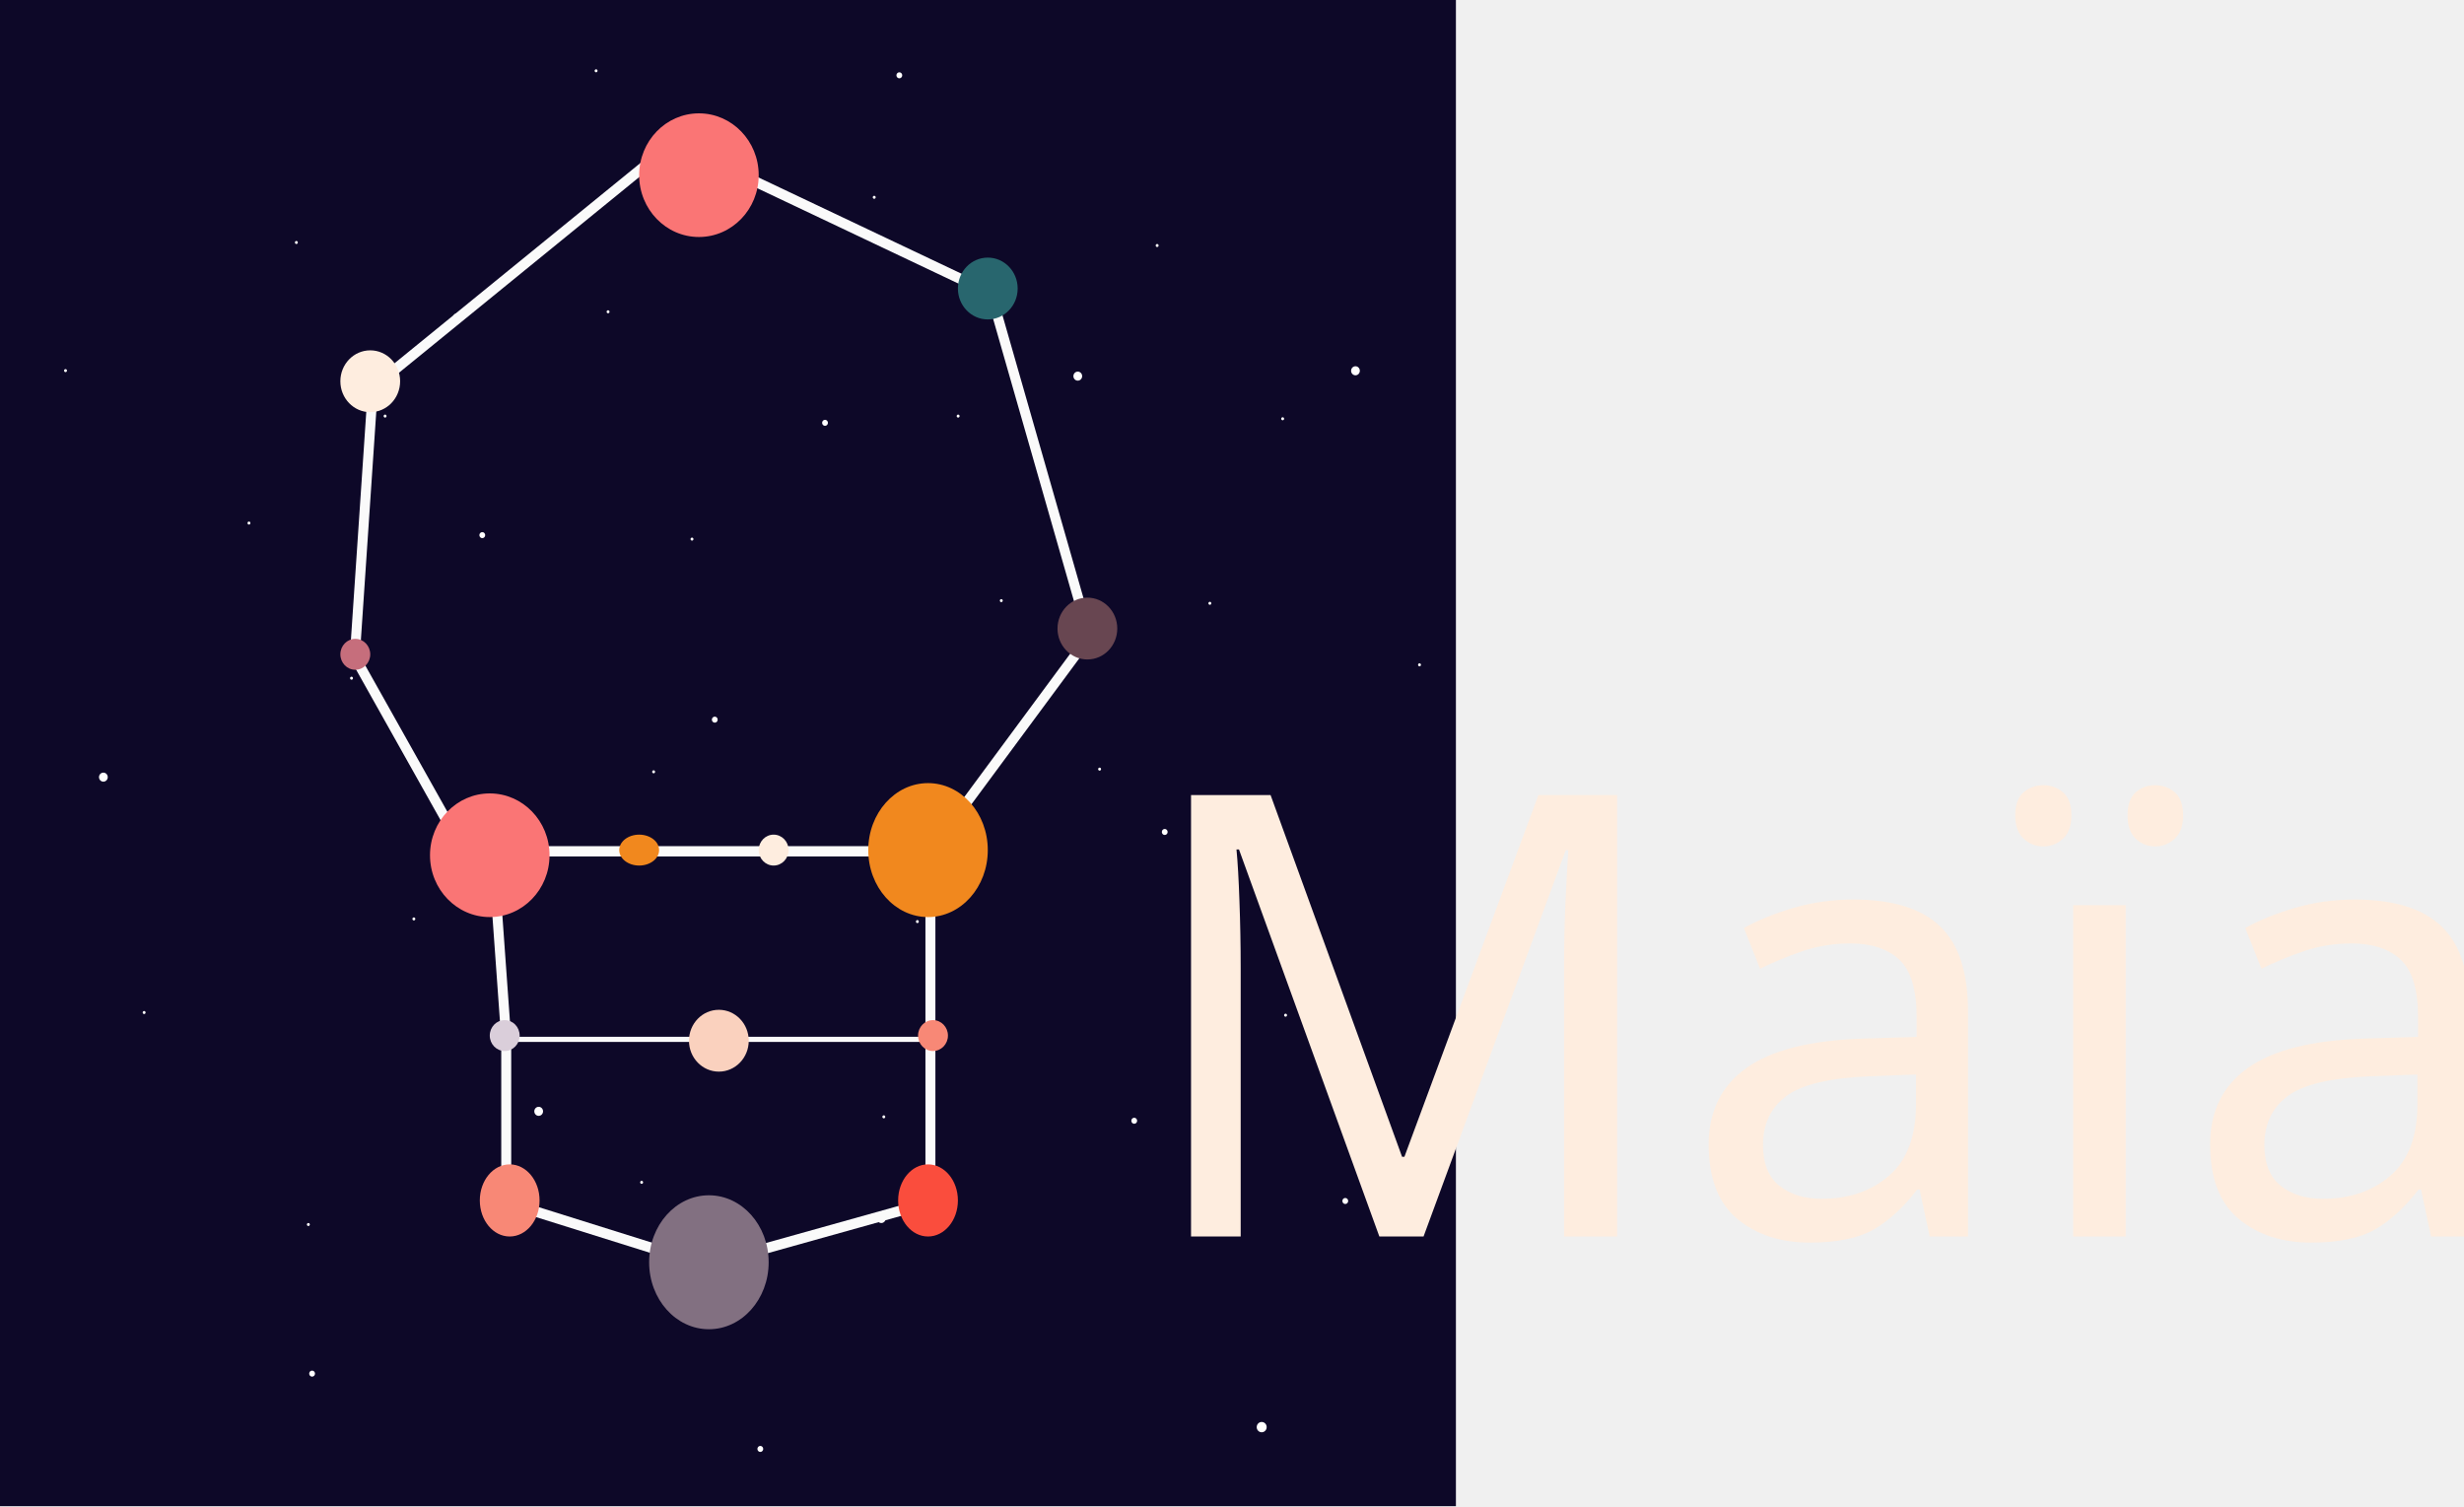
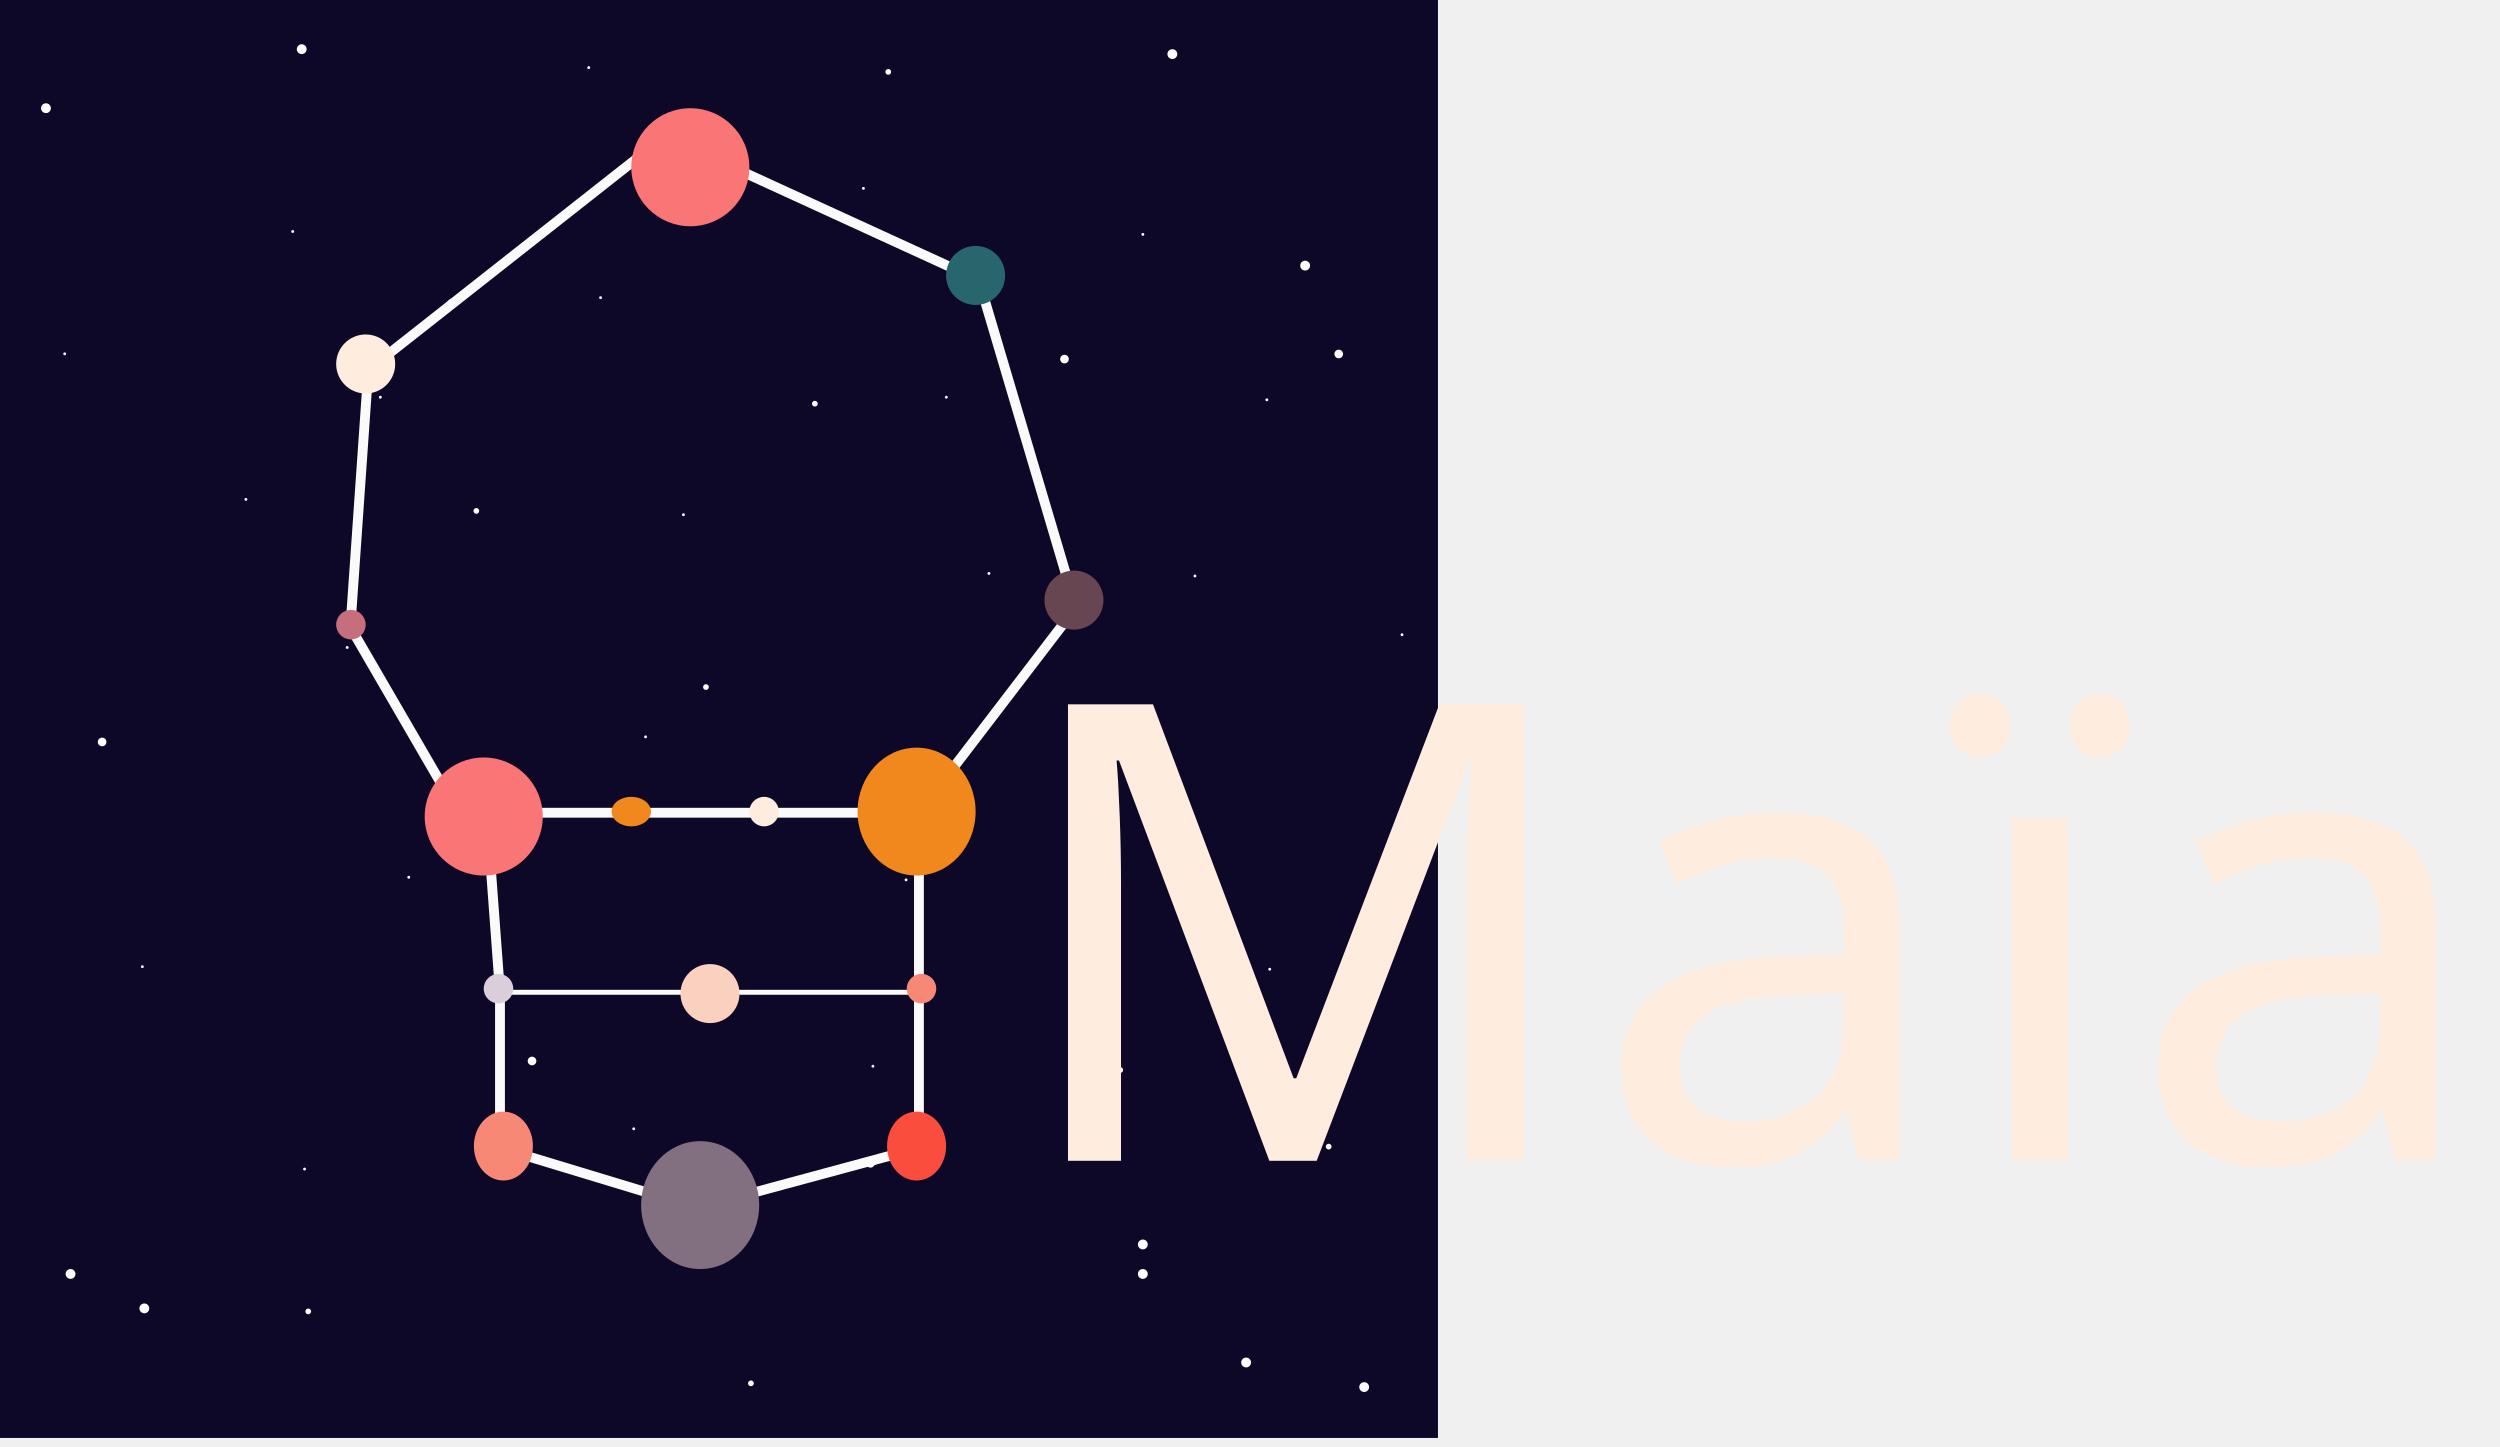
- <svg xmlns="http://www.w3.org/2000/svg" id="svg931" version="1.1" viewBox="0 0 239.13 146.171" height="146.171" width="239.13">
-   <defs id="defs935" />
-   <g transform="matrix(0.9666468,0,0,1,-31.73405,-38)" data-name="Groupe 632" id="Groupe_632">
-     <g transform="translate(1045.829,-1123)" data-name="Groupe 519" id="Groupe_519">
-       <g transform="translate(-1013,1161)" data-name="Groupe 518" id="Groupe_518">
-         <path fill="#0d0828" d="M 0,0 H 146.171 V 146.171 H 0 Z" data-name="Tracé 1" id="Tracé_1" />
-         <circle fill="#fff" transform="translate(128.631,40.493)" r="0.146" cy="0.146" cx="0.146" data-name="Ellipse 116" id="Ellipse_116" />
-         <circle fill="#fff" transform="translate(91.957,89.292)" r="0.146" cy="0.146" cx="0.146" data-name="Ellipse 92" id="Ellipse_92" />
-         <ellipse rx="0" cx="0" fill="#fff" transform="translate(116.171,126)" ry="0.5" cy="0.5" data-name="Ellipse 109" id="Ellipse_109" />
-         <circle fill="#fff" transform="translate(65.477,74.756)" r="0.146" cy="0.146" cx="0.146" data-name="Ellipse 85" id="Ellipse_85" />
-         <circle fill="#fff" transform="translate(72.939,116.807)" r="0.146" cy="0.146" cx="0.146" data-name="Ellipse 99" id="Ellipse_99" />
-         <circle fill="#fff" transform="translate(41.405,89.033)" r="0.146" cy="0.146" cx="0.146" data-name="Ellipse 89" id="Ellipse_89" />
-         <ellipse rx="0" cx="0" fill="#fff" transform="translate(119.171,5)" ry="0.5" cy="0.5" data-name="Ellipse 113" id="Ellipse_113" />
-         <circle fill="#fff" transform="translate(121.322,58.403)" r="0.146" cy="0.146" cx="0.146" data-name="Ellipse 114" id="Ellipse_114" />
-         <circle fill="#fff" transform="translate(96.049,40.234)" r="0.146" cy="0.146" cx="0.146" data-name="Ellipse 93" id="Ellipse_93" />
-         <ellipse ry="0" cy="0" fill="#fff" transform="translate(138.171,141)" rx="0.5" cx="0.5" data-name="Ellipse 122" id="Ellipse_122" />
-         <circle r="0" cy="0" cx="0" fill="#fff" transform="translate(135.171,12)" data-name="Ellipse 119" id="Ellipse_119" />
-         <circle fill="#fff" transform="translate(142.371,64.374)" r="0.146" cy="0.146" cx="0.146" data-name="Ellipse 123" id="Ellipse_123" />
-         <circle fill="#fff" transform="translate(35.146,65.671)" r="0.146" cy="0.146" cx="0.146" data-name="Ellipse 82" id="Ellipse_82" />
-         <circle fill="#fff" transform="translate(64.273,114.598)" r="0.146" cy="0.146" cx="0.146" data-name="Ellipse 100" id="Ellipse_100" />
-         <ellipse rx="0" cx="0" fill="#fff" transform="translate(116.171,129)" ry="0.5" cy="0.5" data-name="Ellipse 110" id="Ellipse_110" />
-         <circle fill="#fff" transform="translate(128.923,98.377)" r="0.146" cy="0.146" cx="0.146" data-name="Ellipse 117" id="Ellipse_117" />
-         <circle fill="#fff" transform="translate(69.329,52.174)" r="0.146" cy="0.146" cx="0.146" data-name="Ellipse 83" id="Ellipse_83" />
-         <circle fill="#fff" transform="translate(116.029,23.68)" r="0.146" cy="0.146" cx="0.146" data-name="Ellipse 105" id="Ellipse_105" />
-         <circle fill="#fff" transform="translate(30.813,118.691)" r="0.146" cy="0.146" cx="0.146" data-name="Ellipse 102" id="Ellipse_102" />
-         <circle fill="#fff" transform="translate(100.382,58.144)" r="0.146" cy="0.146" cx="0.146" data-name="Ellipse 95" id="Ellipse_95" />
-         <circle fill="#fff" transform="translate(14.325,98.118)" r="0.146" cy="0.146" cx="0.146" data-name="Ellipse 94" id="Ellipse_94" />
-         <circle fill="#fff" transform="translate(110.252,74.497)" r="0.146" cy="0.146" cx="0.146" data-name="Ellipse 101" id="Ellipse_101" />
-         <circle fill="#fff" transform="translate(88.587,108.241)" r="0.146" cy="0.146" cx="0.146" data-name="Ellipse 96" id="Ellipse_96" />
-         <circle fill="#fff" transform="translate(87.624,19.002)" r="0.146" cy="0.146" cx="0.146" data-name="Ellipse 90" id="Ellipse_90" />
-         <circle fill="#fff" transform="translate(29.609,23.387)" r="0.146" cy="0.146" cx="0.146" data-name="Ellipse 71" id="Ellipse_71" />
-         <circle fill="#fff" transform="translate(38.516,40.234)" r="0.146" cy="0.146" cx="0.146" data-name="Ellipse 76" id="Ellipse_76" />
-         <circle fill="#fff" transform="translate(60.903,30.111)" r="0.146" cy="0.146" cx="0.146" data-name="Ellipse 78" id="Ellipse_78" />
-         <ellipse ry="0" cy="0" fill="#fff" transform="translate(30.171,5)" rx="0.5" cx="0.5" data-name="Ellipse 72" id="Ellipse_72" />
-         <ellipse ry="0" cy="0" fill="#fff" transform="translate(14.171,133)" rx="0.5" cx="0.5" data-name="Ellipse 107" id="Ellipse_107" />
-         <circle fill="#fff" transform="translate(24.849,50.616)" r="0.146" cy="0.146" cx="0.146" data-name="Ellipse 79" id="Ellipse_79" />
-         <circle r="0" cy="0" cx="0" fill="#fff" transform="translate(12.171,29)" data-name="Ellipse 73" id="Ellipse_73" />
-         <ellipse ry="0" cy="0" fill="#fff" transform="translate(4.171,11)" rx="0.5" cx="0.5" data-name="Ellipse 70" id="Ellipse_70" />
-         <circle r="0" cy="0" cx="0" fill="#fff" transform="translate(31.171,15)" data-name="Ellipse 74" id="Ellipse_74" />
-         <circle fill="#fff" transform="translate(6.432,35.821)" r="0.146" cy="0.146" cx="0.146" data-name="Ellipse 75" id="Ellipse_75" />
-         <circle fill="#fff" transform="translate(59.7,6.724)" r="0.146" cy="0.146" cx="0.146" data-name="Ellipse 80" id="Ellipse_80" />
-         <circle fill="#fff" transform="translate(88.043,117.814)" r="0.439" cy="0.439" cx="0.439" data-name="Ellipse 103" id="Ellipse_103" />
-         <circle fill="#fff" transform="translate(107.768,36.064)" r="0.439" cy="0.439" cx="0.439" data-name="Ellipse 98" id="Ellipse_98" />
-         <circle fill="#fff" transform="translate(126.171,138)" r="0.5" cy="0.5" cx="0.5" data-name="Ellipse 115" id="Ellipse_115" />
-         <circle fill="#fff" transform="translate(9.94,74.982)" r="0.439" cy="0.439" cx="0.439" data-name="Ellipse 86" id="Ellipse_86" />
-         <circle fill="#fff" transform="translate(135.647,35.545)" r="0.439" cy="0.439" cx="0.439" data-name="Ellipse 120" id="Ellipse_120" />
-         <ellipse rx="0" cx="0" fill="#fff" transform="translate(7.171,129)" ry="0.5" cy="0.5" data-name="Ellipse 106" id="Ellipse_106" />
-         <circle fill="#fff" transform="translate(45.465,30.404)" r="0.439" cy="0.439" cx="0.439" data-name="Ellipse 77" id="Ellipse_77" />
-         <circle fill="#fff" transform="translate(53.643,107.414)" r="0.439" cy="0.439" cx="0.439" data-name="Ellipse 97" id="Ellipse_97" />
-         <circle fill="#fff" transform="translate(82.539,40.743)" r="0.292" cy="0.292" cx="0.292" data-name="Ellipse 88" id="Ellipse_88" />
-         <circle fill="#fff" transform="translate(48.128,51.643)" r="0.292" cy="0.292" cx="0.292" data-name="Ellipse 81" id="Ellipse_81" />
-         <circle fill="#fff" transform="translate(76.042,140.324)" r="0.292" cy="0.292" cx="0.292" data-name="Ellipse 112" id="Ellipse_112" />
-         <circle fill="#fff" transform="translate(31.042,133.016)" r="0.292" cy="0.292" cx="0.292" data-name="Ellipse 108" id="Ellipse_108" />
-         <circle fill="#fff" transform="translate(134.77,116.262)" r="0.292" cy="0.292" cx="0.292" data-name="Ellipse 121" id="Ellipse_121" />
-         <circle fill="#fff" transform="translate(113.582,108.476)" r="0.292" cy="0.292" cx="0.292" data-name="Ellipse 104" id="Ellipse_104" />
-         <ellipse ry="0" cy="0" fill="#fff" transform="translate(132.171,27)" rx="0.5" cx="0.5" data-name="Ellipse 118" id="Ellipse_118" />
-         <circle fill="#fff" transform="translate(69.063,18.418)" r="0.292" cy="0.292" cx="0.292" data-name="Ellipse 84" id="Ellipse_84" />
-         <circle fill="#fff" transform="translate(71.47,69.549)" r="0.292" cy="0.292" cx="0.292" data-name="Ellipse 87" id="Ellipse_87" />
-         <circle fill="#fff" transform="translate(116.645,80.449)" r="0.292" cy="0.292" cx="0.292" data-name="Ellipse 111" id="Ellipse_111" />
-         <circle fill="#fff" transform="translate(89.999,7.016)" r="0.292" cy="0.292" cx="0.292" data-name="Ellipse 91" id="Ellipse_91" />
+ <svg xmlns="http://www.w3.org/2000/svg" width="254.13" height="147" viewBox="0 0 254.13 147">
+   <g id="Groupe_680" data-name="Groupe 680" transform="translate(-32.829 -38)">
+     <g id="Groupe_519" data-name="Groupe 519" transform="translate(1045.829 -1123)">
+       <g id="Groupe_518" data-name="Groupe 518" transform="translate(-1013 1161)">
+         <path id="Tracé_1" data-name="Tracé 1" d="M0,0H146.171V146.171H0Z" transform="translate(0 0)" fill="#0d0828" />
+         <circle id="Ellipse_116" data-name="Ellipse 116" cx="0.146" cy="0.146" r="0.146" transform="translate(128.631 40.493)" fill="#fff" />
+         <circle id="Ellipse_92" data-name="Ellipse 92" cx="0.146" cy="0.146" r="0.146" transform="translate(91.957 89.292)" fill="#fff" />
+         <ellipse id="Ellipse_109" data-name="Ellipse 109" cy="0.5" ry="0.5" transform="translate(116.171 126)" fill="#fff" />
+         <circle id="Ellipse_85" data-name="Ellipse 85" cx="0.146" cy="0.146" r="0.146" transform="translate(65.477 74.756)" fill="#fff" />
+         <circle id="Ellipse_99" data-name="Ellipse 99" cx="0.146" cy="0.146" r="0.146" transform="translate(72.939 116.807)" fill="#fff" />
+         <circle id="Ellipse_89" data-name="Ellipse 89" cx="0.146" cy="0.146" r="0.146" transform="translate(41.405 89.033)" fill="#fff" />
+         <ellipse id="Ellipse_113" data-name="Ellipse 113" cy="0.5" ry="0.5" transform="translate(119.171 5)" fill="#fff" />
+         <circle id="Ellipse_114" data-name="Ellipse 114" cx="0.146" cy="0.146" r="0.146" transform="translate(121.322 58.403)" fill="#fff" />
+         <circle id="Ellipse_93" data-name="Ellipse 93" cx="0.146" cy="0.146" r="0.146" transform="translate(96.049 40.234)" fill="#fff" />
+         <ellipse id="Ellipse_122" data-name="Ellipse 122" cx="0.5" rx="0.5" transform="translate(138.171 141)" fill="#fff" />
+         <circle id="Ellipse_119" data-name="Ellipse 119" transform="translate(135.171 12)" fill="#fff" />
+         <circle id="Ellipse_123" data-name="Ellipse 123" cx="0.146" cy="0.146" r="0.146" transform="translate(142.371 64.374)" fill="#fff" />
+         <circle id="Ellipse_82" data-name="Ellipse 82" cx="0.146" cy="0.146" r="0.146" transform="translate(35.146 65.671)" fill="#fff" />
+         <circle id="Ellipse_100" data-name="Ellipse 100" cx="0.146" cy="0.146" r="0.146" transform="translate(64.273 114.598)" fill="#fff" />
+         <ellipse id="Ellipse_110" data-name="Ellipse 110" cy="0.5" ry="0.5" transform="translate(116.171 129)" fill="#fff" />
+         <circle id="Ellipse_117" data-name="Ellipse 117" cx="0.146" cy="0.146" r="0.146" transform="translate(128.923 98.377)" fill="#fff" />
+         <circle id="Ellipse_83" data-name="Ellipse 83" cx="0.146" cy="0.146" r="0.146" transform="translate(69.329 52.174)" fill="#fff" />
+         <circle id="Ellipse_105" data-name="Ellipse 105" cx="0.146" cy="0.146" r="0.146" transform="translate(116.029 23.68)" fill="#fff" />
+         <circle id="Ellipse_102" data-name="Ellipse 102" cx="0.146" cy="0.146" r="0.146" transform="translate(30.813 118.691)" fill="#fff" />
+         <circle id="Ellipse_95" data-name="Ellipse 95" cx="0.146" cy="0.146" r="0.146" transform="translate(100.382 58.144)" fill="#fff" />
+         <circle id="Ellipse_94" data-name="Ellipse 94" cx="0.146" cy="0.146" r="0.146" transform="translate(14.325 98.118)" fill="#fff" />
+         <circle id="Ellipse_101" data-name="Ellipse 101" cx="0.146" cy="0.146" r="0.146" transform="translate(110.252 74.497)" fill="#fff" />
+         <circle id="Ellipse_96" data-name="Ellipse 96" cx="0.146" cy="0.146" r="0.146" transform="translate(88.587 108.241)" fill="#fff" />
+         <circle id="Ellipse_90" data-name="Ellipse 90" cx="0.146" cy="0.146" r="0.146" transform="translate(87.624 19.002)" fill="#fff" />
+         <circle id="Ellipse_71" data-name="Ellipse 71" cx="0.146" cy="0.146" r="0.146" transform="translate(29.609 23.387)" fill="#fff" />
+         <circle id="Ellipse_76" data-name="Ellipse 76" cx="0.146" cy="0.146" r="0.146" transform="translate(38.516 40.234)" fill="#fff" />
+         <circle id="Ellipse_78" data-name="Ellipse 78" cx="0.146" cy="0.146" r="0.146" transform="translate(60.903 30.111)" fill="#fff" />
+         <ellipse id="Ellipse_72" data-name="Ellipse 72" cx="0.5" rx="0.5" transform="translate(30.171 5)" fill="#fff" />
+         <ellipse id="Ellipse_107" data-name="Ellipse 107" cx="0.5" rx="0.5" transform="translate(14.171 133)" fill="#fff" />
+         <circle id="Ellipse_79" data-name="Ellipse 79" cx="0.146" cy="0.146" r="0.146" transform="translate(24.849 50.616)" fill="#fff" />
+         <circle id="Ellipse_73" data-name="Ellipse 73" transform="translate(12.171 29)" fill="#fff" />
+         <ellipse id="Ellipse_70" data-name="Ellipse 70" cx="0.5" rx="0.5" transform="translate(4.171 11)" fill="#fff" />
+         <circle id="Ellipse_74" data-name="Ellipse 74" transform="translate(31.171 15)" fill="#fff" />
+         <circle id="Ellipse_75" data-name="Ellipse 75" cx="0.146" cy="0.146" r="0.146" transform="translate(6.432 35.821)" fill="#fff" />
+         <circle id="Ellipse_80" data-name="Ellipse 80" cx="0.146" cy="0.146" r="0.146" transform="translate(59.7 6.724)" fill="#fff" />
+         <circle id="Ellipse_103" data-name="Ellipse 103" cx="0.439" cy="0.439" r="0.439" transform="translate(88.043 117.814)" fill="#fff" />
+         <circle id="Ellipse_98" data-name="Ellipse 98" cx="0.439" cy="0.439" r="0.439" transform="translate(107.768 36.064)" fill="#fff" />
+         <circle id="Ellipse_115" data-name="Ellipse 115" cx="0.5" cy="0.5" r="0.5" transform="translate(126.171 138)" fill="#fff" />
+         <circle id="Ellipse_86" data-name="Ellipse 86" cx="0.439" cy="0.439" r="0.439" transform="translate(9.94 74.982)" fill="#fff" />
+         <circle id="Ellipse_120" data-name="Ellipse 120" cx="0.439" cy="0.439" r="0.439" transform="translate(135.647 35.545)" fill="#fff" />
+         <ellipse id="Ellipse_106" data-name="Ellipse 106" cy="0.5" ry="0.5" transform="translate(7.171 129)" fill="#fff" />
+         <circle id="Ellipse_77" data-name="Ellipse 77" cx="0.439" cy="0.439" r="0.439" transform="translate(45.465 30.404)" fill="#fff" />
+         <circle id="Ellipse_97" data-name="Ellipse 97" cx="0.439" cy="0.439" r="0.439" transform="translate(53.643 107.414)" fill="#fff" />
+         <circle id="Ellipse_88" data-name="Ellipse 88" cx="0.292" cy="0.292" r="0.292" transform="translate(82.539 40.743)" fill="#fff" />
+         <circle id="Ellipse_81" data-name="Ellipse 81" cx="0.292" cy="0.292" r="0.292" transform="translate(48.128 51.643)" fill="#fff" />
+         <circle id="Ellipse_112" data-name="Ellipse 112" cx="0.292" cy="0.292" r="0.292" transform="translate(76.042 140.324)" fill="#fff" />
+         <circle id="Ellipse_108" data-name="Ellipse 108" cx="0.292" cy="0.292" r="0.292" transform="translate(31.042 133.016)" fill="#fff" />
+         <circle id="Ellipse_121" data-name="Ellipse 121" cx="0.292" cy="0.292" r="0.292" transform="translate(134.77 116.262)" fill="#fff" />
+         <circle id="Ellipse_104" data-name="Ellipse 104" cx="0.292" cy="0.292" r="0.292" transform="translate(113.582 108.476)" fill="#fff" />
+         <ellipse id="Ellipse_118" data-name="Ellipse 118" cx="0.5" rx="0.5" transform="translate(132.171 27)" fill="#fff" />
+         <circle id="Ellipse_84" data-name="Ellipse 84" cx="0.292" cy="0.292" r="0.292" transform="translate(69.063 18.418)" fill="#fff" />
+         <circle id="Ellipse_87" data-name="Ellipse 87" cx="0.292" cy="0.292" r="0.292" transform="translate(71.47 69.549)" fill="#fff" />
+         <circle id="Ellipse_111" data-name="Ellipse 111" cx="0.292" cy="0.292" r="0.292" transform="translate(116.645 80.449)" fill="#fff" />
+         <circle id="Ellipse_91" data-name="Ellipse 91" cx="0.292" cy="0.292" r="0.292" transform="translate(89.999 7.016)" fill="#fff" />
      </g>
-       <g transform="translate(-979.088,1171.524)" data-name="Groupe 517" id="Groupe_517">
-         <line x2="0" y1="0" stroke-width="1" stroke="#fafafa" fill="none" transform="translate(3.529,4.563)" y2="22.51" x1="28.594" data-name="Ligne 1" id="Ligne_1" />
-         <line x2="0" y1="0" stroke-width="1" stroke="#fafafa" fill="none" transform="translate(1.704,27.073)" y2="26.16" x1="1.825" data-name="Ligne 2" id="Ligne_2" />
-         <line y2="0" x2="0" stroke-width="1" stroke="#fafafa" fill="none" transform="translate(1.704,53.233)" y1="18.86" x1="10.951" data-name="Ligne 3" id="Ligne_3" />
-         <line y2="0" y1="0" x1="0" stroke-width="1" stroke="#fafafa" fill="none" transform="translate(12.655,72.093)" x2="17.035" data-name="Ligne 4" id="Ligne_4" />
-         <line y2="0" x2="0" stroke-width="1" stroke="#fafafa" fill="none" transform="translate(15.697,73.918)" y1="16.426" x1="1.217" data-name="Ligne 10" id="Ligne_10" />
-         <line x2="0" y1="0" x1="0" stroke-width="1" stroke="#fafafa" fill="none" transform="translate(16.913,90.344)" y2="15.818" data-name="Ligne 11" id="Ligne_11" />
-         <line y2="0" x2="0" stroke-width="1" stroke="#fafafa" fill="none" transform="translate(16.913,106.162)" y1="6.084" x1="20.076" data-name="Ligne 12" id="Ligne_12" />
-         <line y2="0" x1="0" stroke-width="1" stroke="#fafafa" fill="none" transform="translate(36.99,106.162)" x2="22.51" y1="6.084" data-name="Ligne 13" id="Ligne_13" />
-         <line x2="0" y1="0" x1="0" stroke-width="1" stroke="#fafafa" fill="none" transform="translate(59.5,90.344)" y2="15.818" data-name="Ligne 14" id="Ligne_14" />
-         <line y2="0" x2="0" x1="0" stroke-width="1" stroke="#fafafa" fill="none" transform="translate(59.5,72.093)" y1="18.251" data-name="Ligne 15" id="Ligne_15" />
-         <line y2="0" x2="0" y1="0" stroke-width="0.5" stroke="#fafafa" fill="none" transform="translate(37.598,90.344)" x1="21.902" data-name="Ligne 16" id="Ligne_16" />
-         <line y2="0" y1="0" x1="0" stroke-width="0.5" stroke="#fafafa" fill="none" transform="translate(16.305,90.344)" x2="21.293" data-name="Ligne 17" id="Ligne_17" />
-         <line y2="0" x2="0" y1="0" stroke-width="1" stroke="#fafafa" fill="none" transform="translate(29.689,72.093)" x1="13.993" data-name="Ligne 5" id="Ligne_5" />
-         <line y2="0" y1="0" x1="0" stroke-width="1" stroke="#fafafa" fill="none" transform="translate(43.682,72.093)" x2="15.818" data-name="Ligne 6" id="Ligne_6" />
-         <line x2="0" y1="0" stroke-width="1" stroke="#fafafa" fill="none" transform="translate(59.5,51.408)" y2="20.685" x1="15.818" data-name="Ligne 7" id="Ligne_7" />
-         <line y2="0" x2="0" stroke-width="1" stroke="#fafafa" fill="none" transform="translate(65.584,17.947)" y1="32.852" x1="9.734" data-name="Ligne 8" id="Ligne_8" />
-         <line y1="0" x1="0" stroke-width="1" stroke="#fafafa" fill="none" transform="translate(36.382,4.563)" y2="13.384" x2="29.202" data-name="Ligne 9" id="Ligne_9" />
-         <circle fill="#fa7575" transform="translate(30.26,0.476)" r="6" cy="6" cx="6" data-name="Ellipse 3" id="Ellipse_3" />
-         <ellipse fill="#f1881e" transform="translate(53.26,65.476)" ry="6.5" rx="6" cy="6.5" cx="6" data-name="Ellipse 69" id="Ellipse_69" />
-         <circle fill="#fa7575" transform="translate(9.26,66.476)" r="6" cy="6" cx="6" data-name="Ellipse 2" id="Ellipse_2" />
-         <ellipse fill="#827081" transform="translate(31.26,105.476)" ry="6.5" rx="6" cy="6.5" cx="6" data-name="Ellipse 4" id="Ellipse_4" />
-         <circle fill="#fad1be" transform="translate(35.26,87.476)" r="3" cy="3" cx="3" data-name="Ellipse 7" id="Ellipse_7" />
-         <ellipse fill="#fa4d3d" transform="translate(56.26,102.476)" ry="3.5" rx="3" cy="3.5" cx="3" data-name="Ellipse 1" id="Ellipse_1" />
-         <circle fill="#daceda" transform="translate(15.26,88.476)" r="1.5" cy="1.5" cx="1.5" data-name="Ellipse 11" id="Ellipse_11" />
-         <circle fill="#f88876" transform="translate(58.26,88.476)" r="1.5" cy="1.5" cx="1.5" data-name="Ellipse 13" id="Ellipse_13" />
-         <ellipse fill="#f88876" transform="translate(14.26,102.476)" ry="3.5" rx="3" cy="3.5" cx="3" data-name="Ellipse 9" id="Ellipse_9" />
-         <circle fill="#feeddf" transform="translate(0.26,23.476)" r="3" cy="3" cx="3" data-name="Ellipse 5" id="Ellipse_5" />
-         <circle fill="#c66e7c" transform="translate(0.26,51.476)" r="1.5" cy="1.5" cx="1.5" data-name="Ellipse 15" id="Ellipse_15" />
-         <circle fill="#684651" transform="translate(72.26,47.476)" r="3" cy="3" cx="3" data-name="Ellipse 6" id="Ellipse_6" />
-         <circle fill="#28666e" transform="translate(62.26,14.476)" r="3" cy="3" cx="3" data-name="Ellipse 8" id="Ellipse_8" />
-         <circle fill="#feeddf" transform="translate(42.26,70.476)" r="1.5" cy="1.5" cx="1.5" data-name="Ellipse 10" id="Ellipse_10" />
-         <ellipse fill="#f1881e" transform="translate(28.26,70.476)" ry="1.5" rx="2" cy="1.5" cx="2" data-name="Ellipse 12" id="Ellipse_12" />
+       <g id="Groupe_517" data-name="Groupe 517" transform="translate(-979.088 1171.524)">
+         <line id="Ligne_1" data-name="Ligne 1" x1="28.594" y2="22.51" transform="translate(3.529 4.563)" fill="none" stroke="#fafafa" stroke-width="1" />
+         <line id="Ligne_2" data-name="Ligne 2" x1="1.825" y2="26.16" transform="translate(1.704 27.073)" fill="none" stroke="#fafafa" stroke-width="1" />
+         <line id="Ligne_3" data-name="Ligne 3" x1="10.951" y1="18.86" transform="translate(1.704 53.233)" fill="none" stroke="#fafafa" stroke-width="1" />
+         <line id="Ligne_4" data-name="Ligne 4" x2="17.035" transform="translate(12.655 72.093)" fill="none" stroke="#fafafa" stroke-width="1" />
+         <line id="Ligne_10" data-name="Ligne 10" x1="1.217" y1="16.426" transform="translate(15.697 73.918)" fill="none" stroke="#fafafa" stroke-width="1" />
+         <line id="Ligne_11" data-name="Ligne 11" y2="15.818" transform="translate(16.913 90.344)" fill="none" stroke="#fafafa" stroke-width="1" />
+         <line id="Ligne_12" data-name="Ligne 12" x1="20.076" y1="6.084" transform="translate(16.913 106.162)" fill="none" stroke="#fafafa" stroke-width="1" />
+         <line id="Ligne_13" data-name="Ligne 13" y1="6.084" x2="22.51" transform="translate(36.99 106.162)" fill="none" stroke="#fafafa" stroke-width="1" />
+         <line id="Ligne_14" data-name="Ligne 14" y2="15.818" transform="translate(59.5 90.344)" fill="none" stroke="#fafafa" stroke-width="1" />
+         <line id="Ligne_15" data-name="Ligne 15" y1="18.251" transform="translate(59.5 72.093)" fill="none" stroke="#fafafa" stroke-width="1" />
+         <line id="Ligne_16" data-name="Ligne 16" x1="21.902" transform="translate(37.598 90.344)" fill="none" stroke="#fafafa" stroke-width="0.5" />
+         <line id="Ligne_17" data-name="Ligne 17" x2="21.293" transform="translate(16.305 90.344)" fill="none" stroke="#fafafa" stroke-width="0.5" />
+         <line id="Ligne_5" data-name="Ligne 5" x1="13.993" transform="translate(29.689 72.093)" fill="none" stroke="#fafafa" stroke-width="1" />
+         <line id="Ligne_6" data-name="Ligne 6" x2="15.818" transform="translate(43.682 72.093)" fill="none" stroke="#fafafa" stroke-width="1" />
+         <line id="Ligne_7" data-name="Ligne 7" x1="15.818" y2="20.685" transform="translate(59.5 51.408)" fill="none" stroke="#fafafa" stroke-width="1" />
+         <line id="Ligne_8" data-name="Ligne 8" x1="9.734" y1="32.852" transform="translate(65.584 17.947)" fill="none" stroke="#fafafa" stroke-width="1" />
+         <line id="Ligne_9" data-name="Ligne 9" x2="29.202" y2="13.384" transform="translate(36.382 4.563)" fill="none" stroke="#fafafa" stroke-width="1" />
+         <circle id="Ellipse_3" data-name="Ellipse 3" cx="6" cy="6" r="6" transform="translate(30.26 0.476)" fill="#fa7575" />
+         <ellipse id="Ellipse_69" data-name="Ellipse 69" cx="6" cy="6.5" rx="6" ry="6.5" transform="translate(53.26 65.476)" fill="#f1881e" />
+         <circle id="Ellipse_2" data-name="Ellipse 2" cx="6" cy="6" r="6" transform="translate(9.26 66.476)" fill="#fa7575" />
+         <ellipse id="Ellipse_4" data-name="Ellipse 4" cx="6" cy="6.5" rx="6" ry="6.5" transform="translate(31.26 105.476)" fill="#827081" />
+         <circle id="Ellipse_7" data-name="Ellipse 7" cx="3" cy="3" r="3" transform="translate(35.26 87.476)" fill="#fad1be" />
+         <ellipse id="Ellipse_1" data-name="Ellipse 1" cx="3" cy="3.5" rx="3" ry="3.5" transform="translate(56.26 102.476)" fill="#fa4d3d" />
+         <circle id="Ellipse_11" data-name="Ellipse 11" cx="1.5" cy="1.5" r="1.5" transform="translate(15.26 88.476)" fill="#daceda" />
+         <circle id="Ellipse_13" data-name="Ellipse 13" cx="1.5" cy="1.5" r="1.5" transform="translate(58.26 88.476)" fill="#f88876" />
+         <ellipse id="Ellipse_9" data-name="Ellipse 9" cx="3" cy="3.5" rx="3" ry="3.5" transform="translate(14.26 102.476)" fill="#f88876" />
+         <circle id="Ellipse_5" data-name="Ellipse 5" cx="3" cy="3" r="3" transform="translate(0.26 23.476)" fill="#feeddf" />
+         <circle id="Ellipse_15" data-name="Ellipse 15" cx="1.5" cy="1.5" r="1.5" transform="translate(0.26 51.476)" fill="#c66e7c" />
+         <circle id="Ellipse_6" data-name="Ellipse 6" cx="3" cy="3" r="3" transform="translate(72.26 47.476)" fill="#684651" />
+         <circle id="Ellipse_8" data-name="Ellipse 8" cx="3" cy="3" r="3" transform="translate(62.26 14.476)" fill="#28666e" />
+         <circle id="Ellipse_10" data-name="Ellipse 10" cx="1.5" cy="1.5" r="1.5" transform="translate(42.26 70.476)" fill="#feeddf" />
+         <ellipse id="Ellipse_12" data-name="Ellipse 12" cx="2" cy="1.5" rx="2" ry="1.5" transform="translate(28.26 70.476)" fill="#f1881e" />
      </g>
    </g>
-     <text style="font-size:60px;font-family:DFKaiShu-SB-Estd-BF, BiauKai;letter-spacing:0.01em;fill:#feeddf;" letter-spacing="0.01em" font-family="DFKaiShu-SB-Estd-BF, BiauKai" font-size="60" fill="#feeddf" transform="translate(208.958,158)" id="Maïa">
-       <tspan style="font-style:normal;font-variant:normal;font-weight:300;font-stretch:normal;font-size:60px;font-family:'Source Serif Pro';-inkscape-font-specification:'Source Serif Pro Light';font-variant-ligatures:normal;font-variant-caps:normal;font-variant-numeric:normal;font-variant-east-asian:normal" id="tspan923" y="0" x="-62.365">Maïa</tspan>
+     <text id="Maïa" transform="translate(209.958 156)" fill="#feeddf" font-size="65" font-family="Parisienne-Regular, Parisienne" letter-spacing="0.01em">
+       <tspan x="-74.878" y="0">Maïa</tspan>
    </text>
  </g>
</svg>
